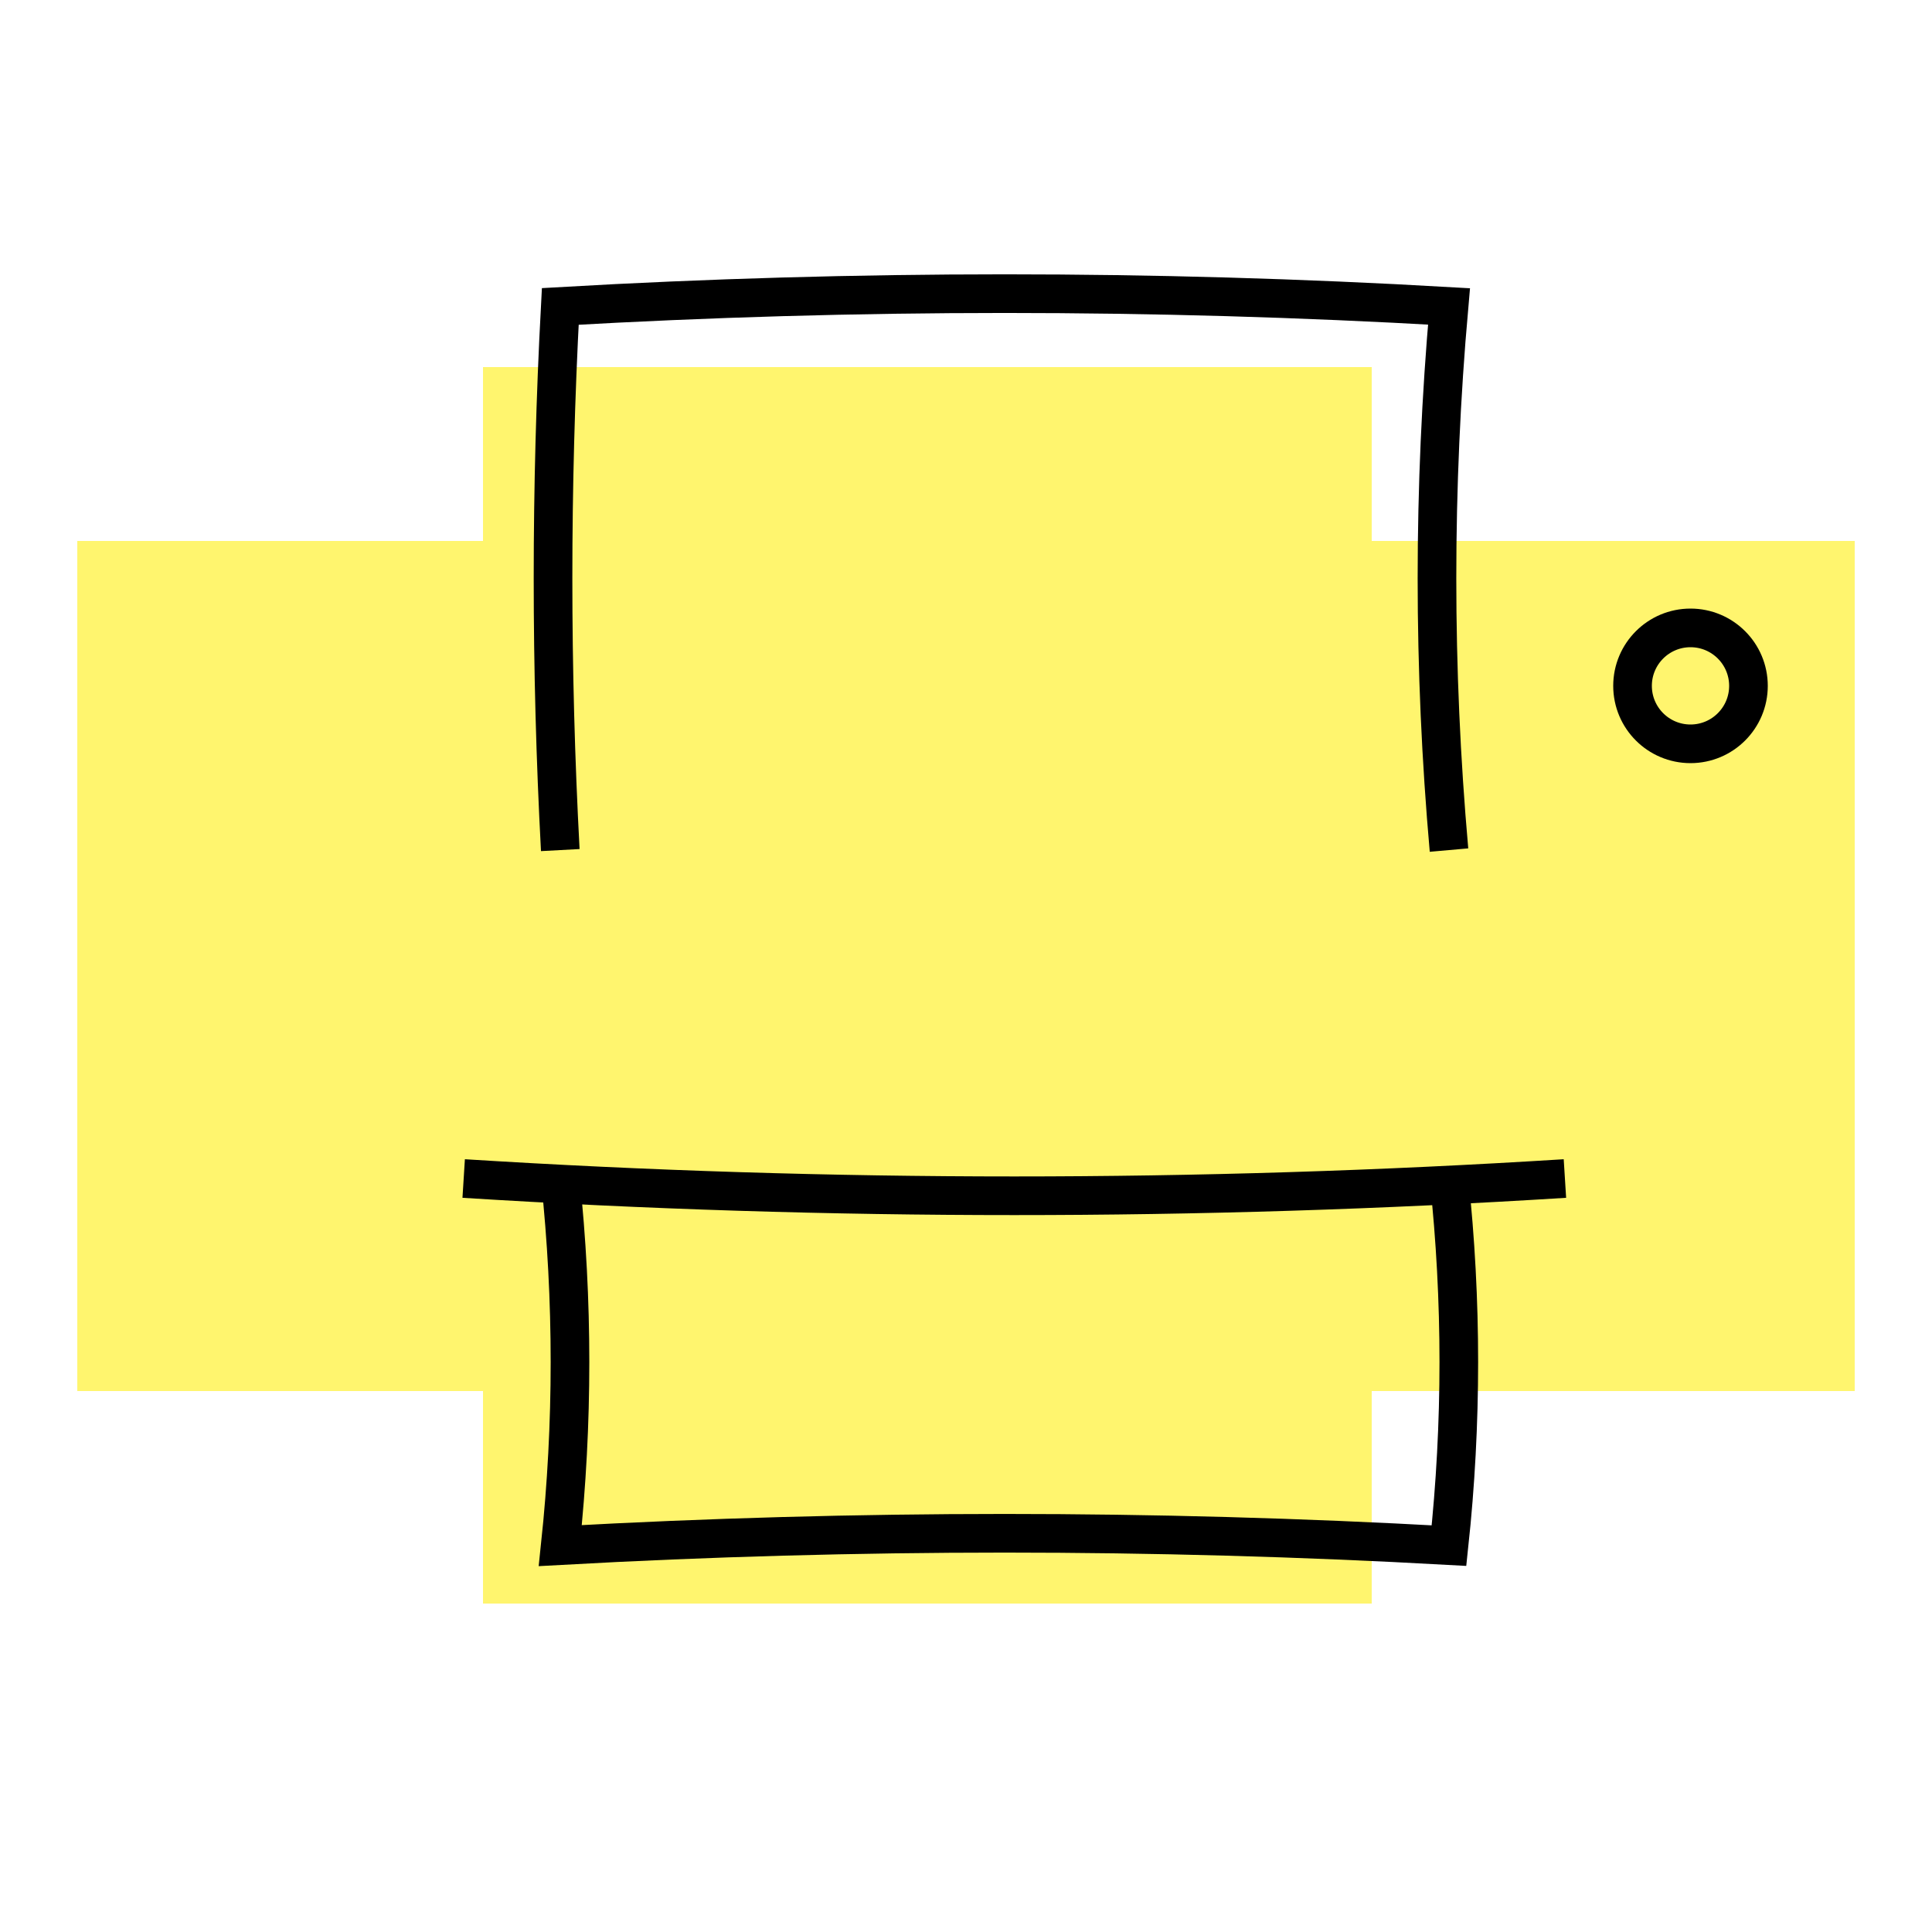
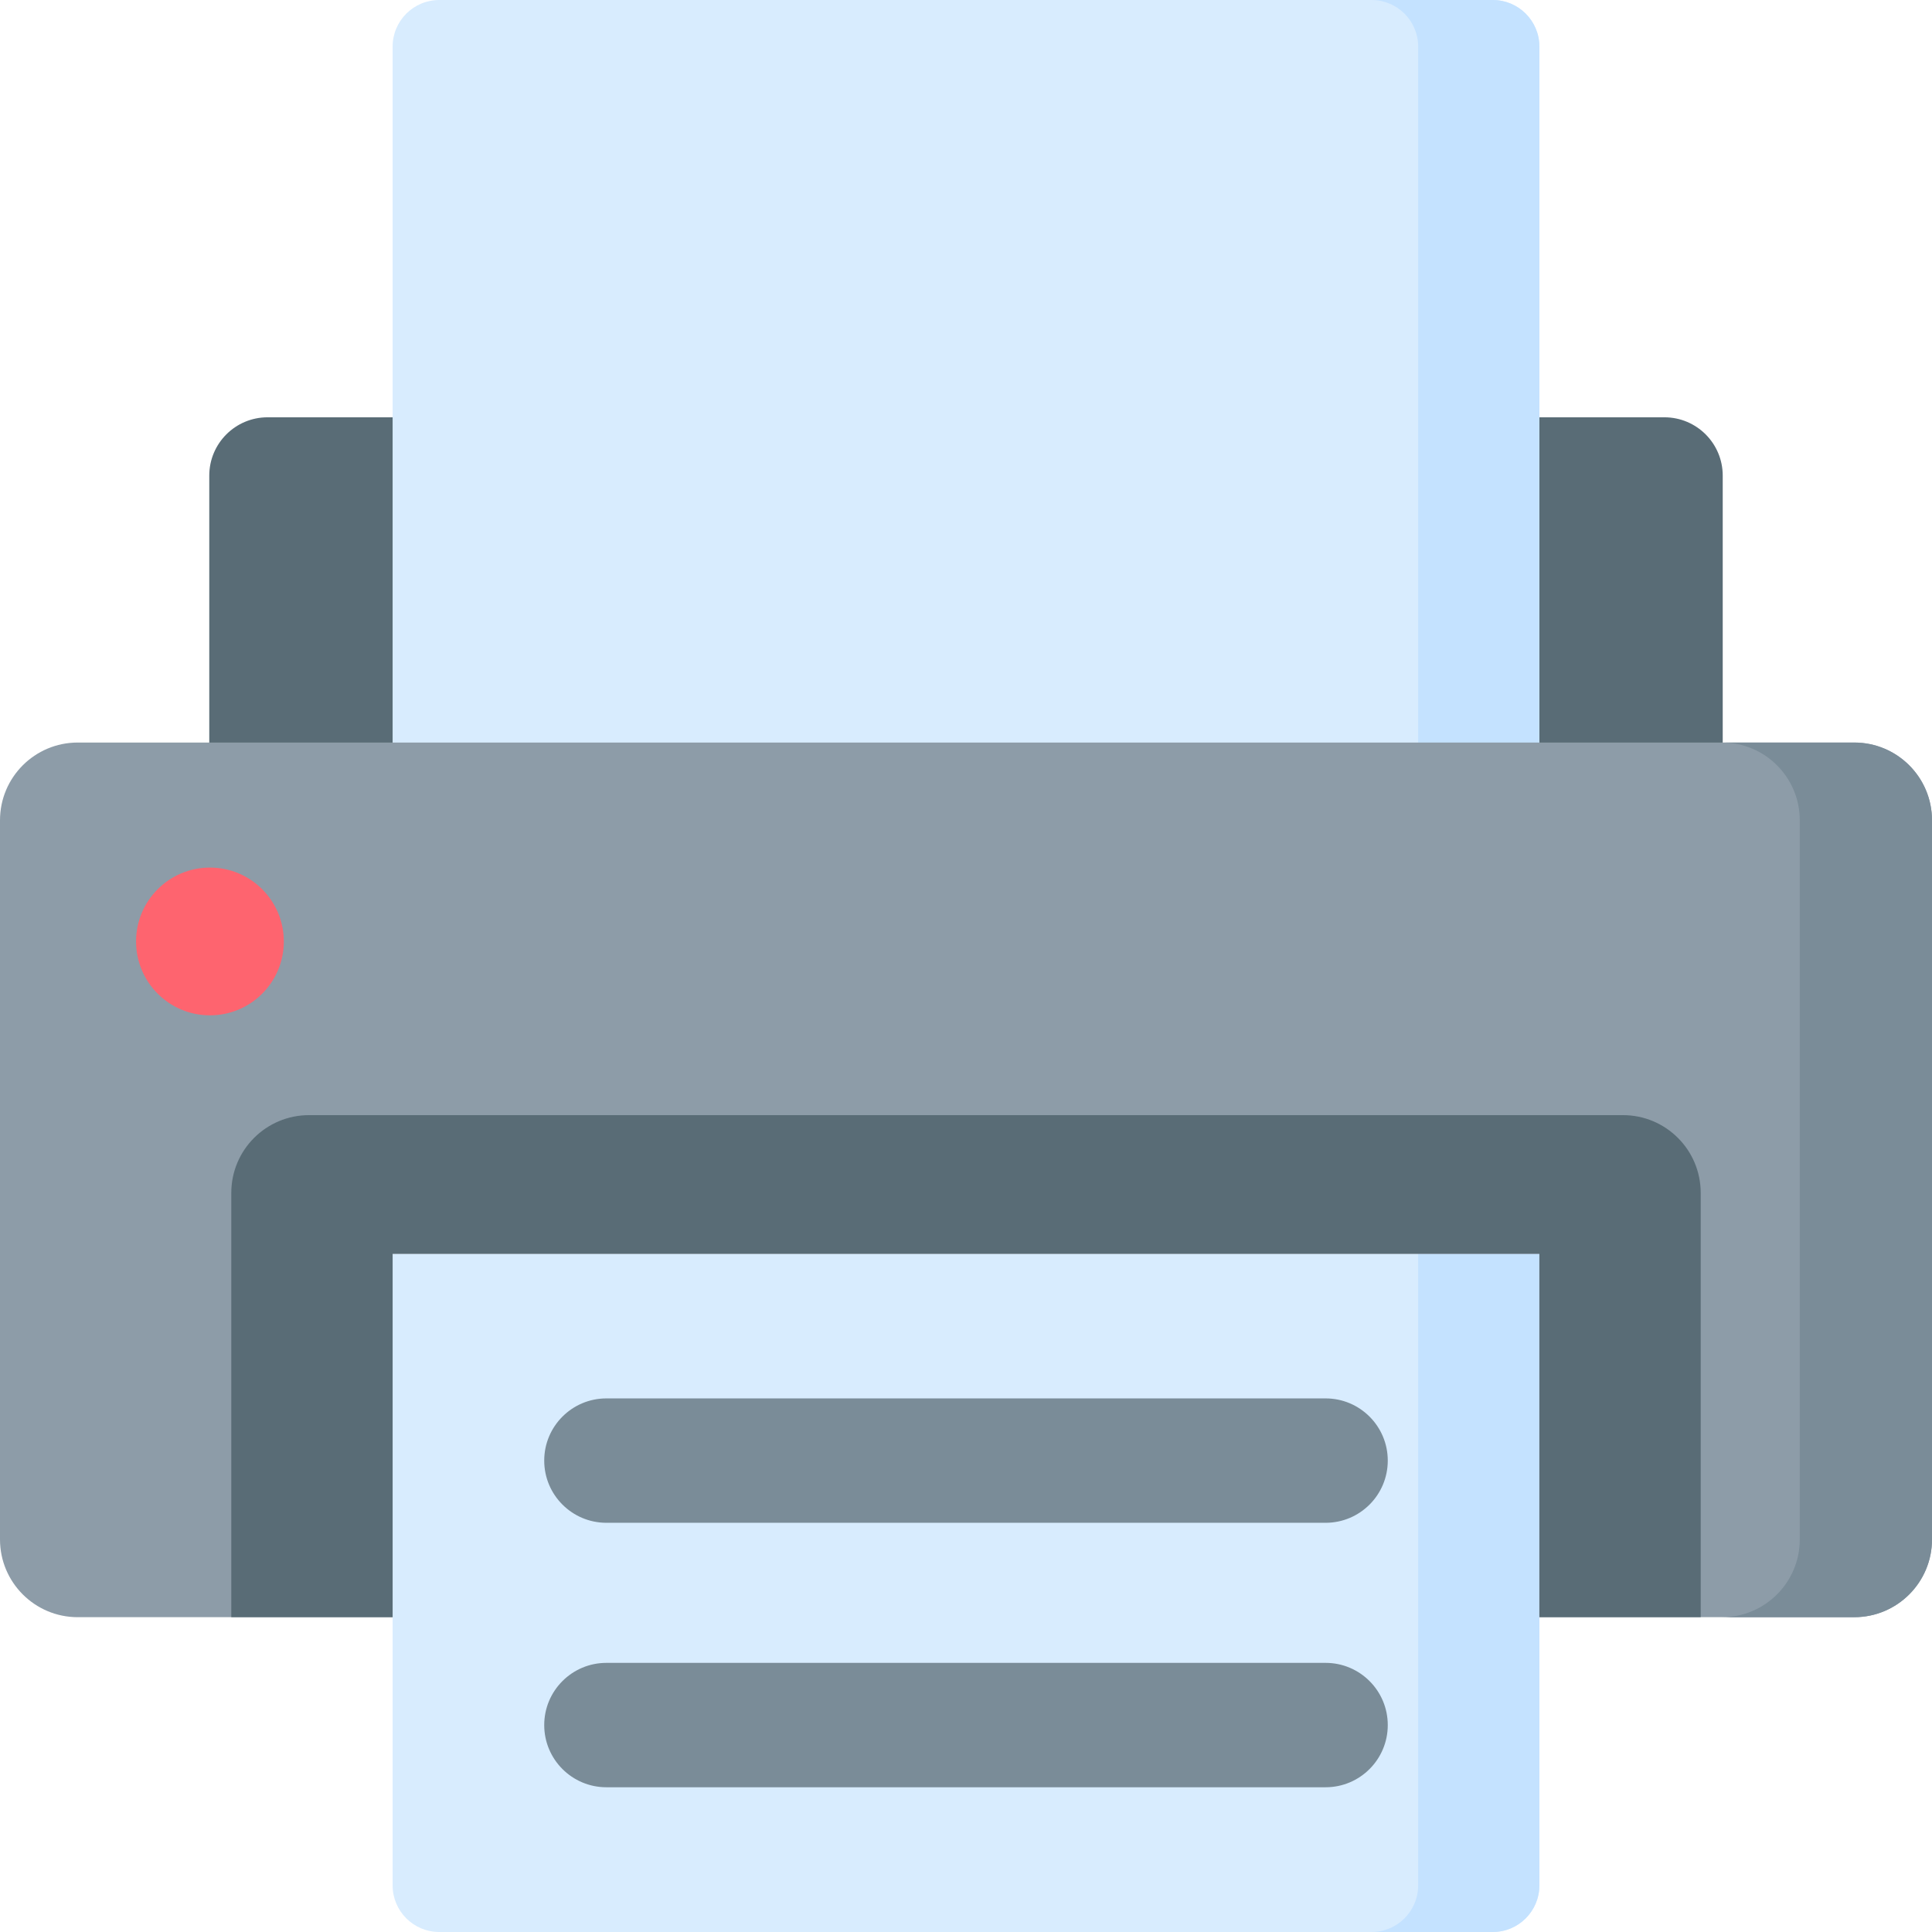
- <svg xmlns="http://www.w3.org/2000/svg" id="Layer_1" data-name="Layer 1" viewBox="0 0 100 100">
-   <defs>
-     <style>.cls-1{fill:#fff56e;}.cls-2{fill:none;stroke:#000;stroke-miterlimit:10;stroke-width:2px;}</style>
-   </defs>
-   <rect class="cls-1" x="4" y="28" width="92" height="44" />
-   <rect class="cls-1" x="25" y="19" width="46" height="64" />
-   <path class="cls-2" d="M29,44a263.86,263.86,0,0,1,0-28.14,400.62,400.62,0,0,1,46,0A159.32,159.32,0,0,0,75,44" />
-   <path class="cls-2" d="M75,61a89.15,89.15,0,0,1,0,19,414.88,414.88,0,0,0-46,0,90.05,90.05,0,0,0,0-19" />
-   <circle class="cls-2" cx="87.5" cy="35.5" r="3" />
-   <path class="cls-2" d="M24,61a455.46,455.46,0,0,0,57,0" />
+ <svg xmlns="http://www.w3.org/2000/svg" id="Capa_1" enable-background="new 0 0 512 512" height="512" viewBox="0 0 512 512" width="512">
+   <g id="_x30_3_printer">
+     <path d="m441.088 110.589c-10.418 0-359.789 0-370.176 0-8.534 0-15.453 6.918-15.453 15.453v99.941h401.081c0-11.141 0-88.666 0-99.941 0-8.535-6.918-15.453-15.452-15.453z" fill="#596c76" />
+     <path d="m395.59 0h-279.18c-6.827 0-12.362 5.535-12.362 12.362v213.62h303.903c0-6.806 0-206.61 0-213.62.001-6.827-5.534-12.362-12.361-12.362z" fill="#d8ecfe" />
+     <path d="m395.59 0h-32.122c6.827 0 12.362 5.535 12.362 12.362v213.62h32.122c0-7.345 0-205.56 0-213.62 0-6.827-5.535-12.362-12.362-12.362z" fill="#c4e2ff" />
+     <path d="m395.589 512h-279.179c-6.827 0-12.362-5.535-12.362-12.362v-167.372h303.903v167.372c0 6.827-5.534 12.362-12.362 12.362z" fill="#d8ecfe" />
+     <path d="m375.829 332.266v167.372c0 6.827-5.535 12.362-12.362 12.362h32.122c6.827 0 12.362-5.535 12.362-12.362v-167.372z" fill="#c4e2ff" />
+     <g>
+       <path d="m351.292 403.557h-190.584c-9.103 0-16.483-7.38-16.483-16.483s7.38-16.483 16.483-16.483h190.583c9.104 0 16.483 7.38 16.483 16.483s-7.379 16.483-16.482 16.483z" fill="#7a8c98" />
+     </g>
+     <g>
+       <path d="m351.292 473.643h-190.584c-9.103 0-16.483-7.38-16.483-16.483s7.38-16.483 16.483-16.483h190.583c9.104 0 16.483 7.38 16.483 16.483s-7.379 16.483-16.482 16.483z" fill="#7a8c98" />
+     </g>
+     <path d="m491.396 196.781h-470.792c-11.379 0-20.604 9.224-20.604 20.603v190.583c0 11.379 9.225 20.604 20.604 20.604h83.445v-96.306h303.903v96.306h83.445c11.379 0 20.604-9.225 20.604-20.604v-190.583c-.001-11.379-9.226-20.603-20.605-20.603z" fill="#8d9ca8" />
+     <path d="m430.101 295.523h-348.202c-11.379 0-20.604 9.225-20.604 20.604v112.444h42.753v-96.306h303.903v96.306h42.753v-112.444c0-11.379-9.224-20.604-20.603-20.604z" fill="#596c76" />
+     <circle cx="55.636" cy="249.496" fill="#fe646f" r="19.579" />
+     <g>
+       <path d="m491.396 196.781h-35.042c11.379 0 20.604 9.225 20.604 20.604v190.583c0 11.379-9.225 20.604-20.604 20.604h35.042c11.379 0 20.604-9.225 20.604-20.604v-190.584c0-11.379-9.225-20.603-20.604-20.603z" fill="#7a8c98" />
+     </g>
+   </g>
</svg>
